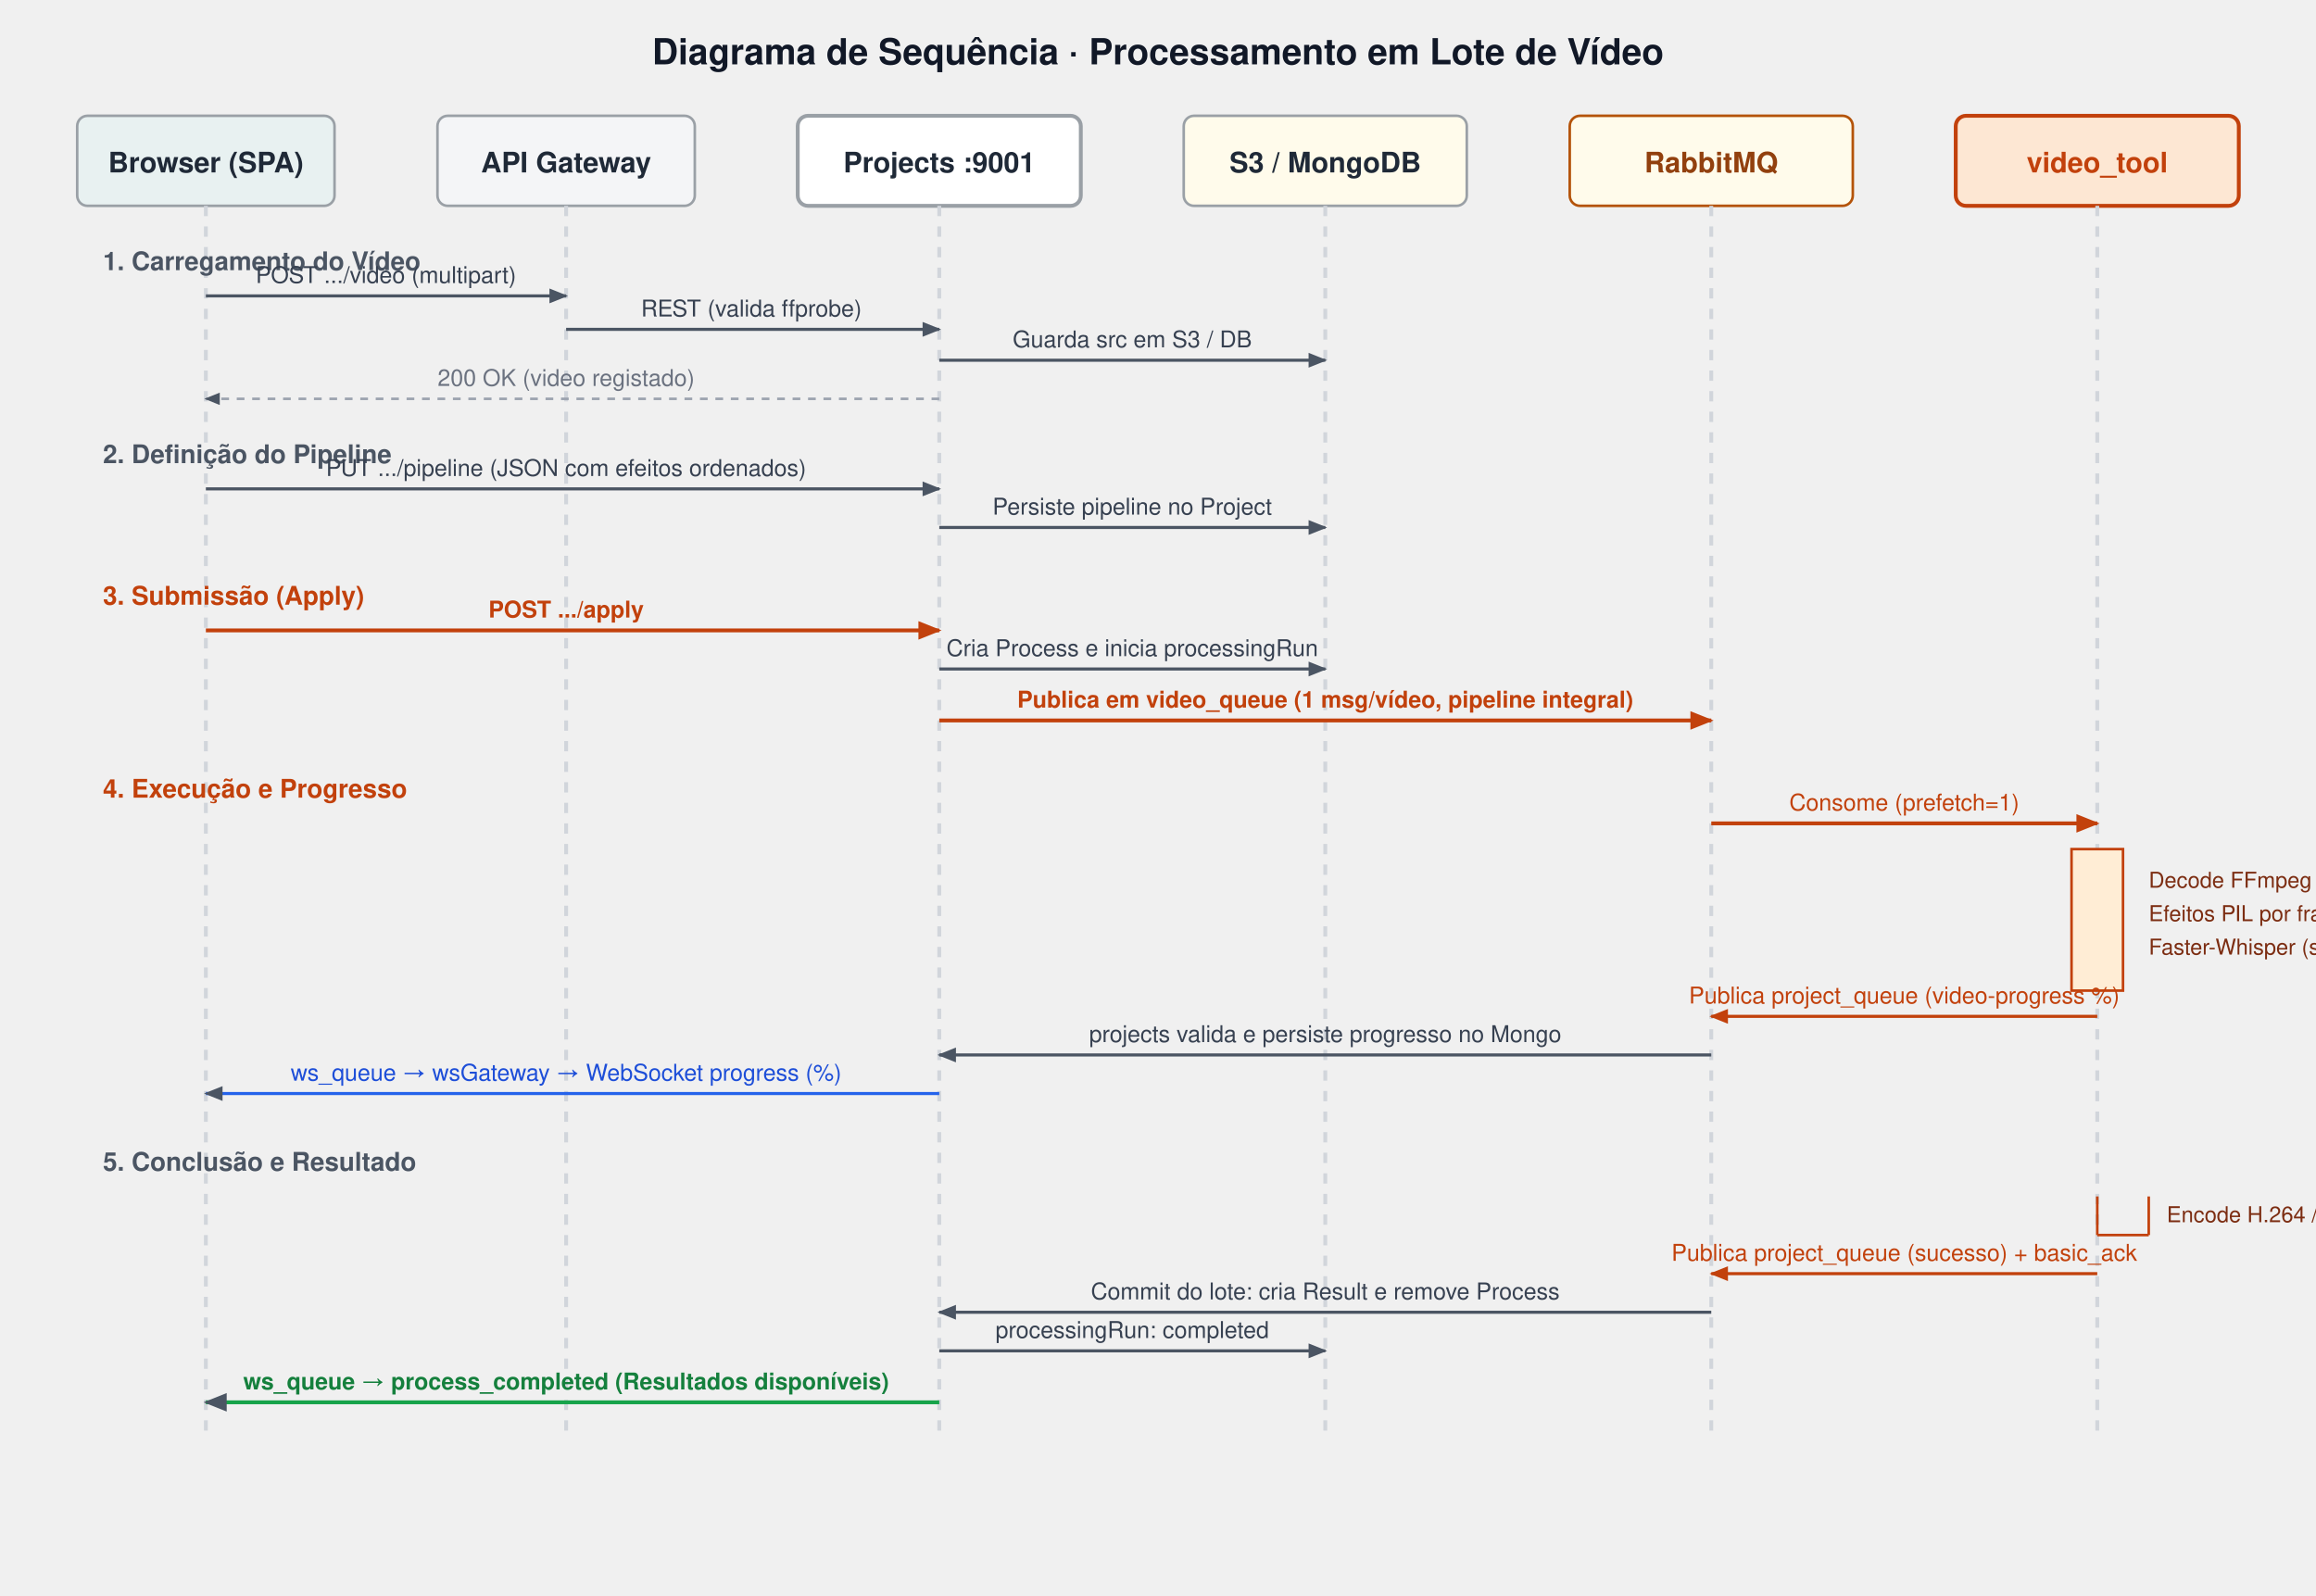
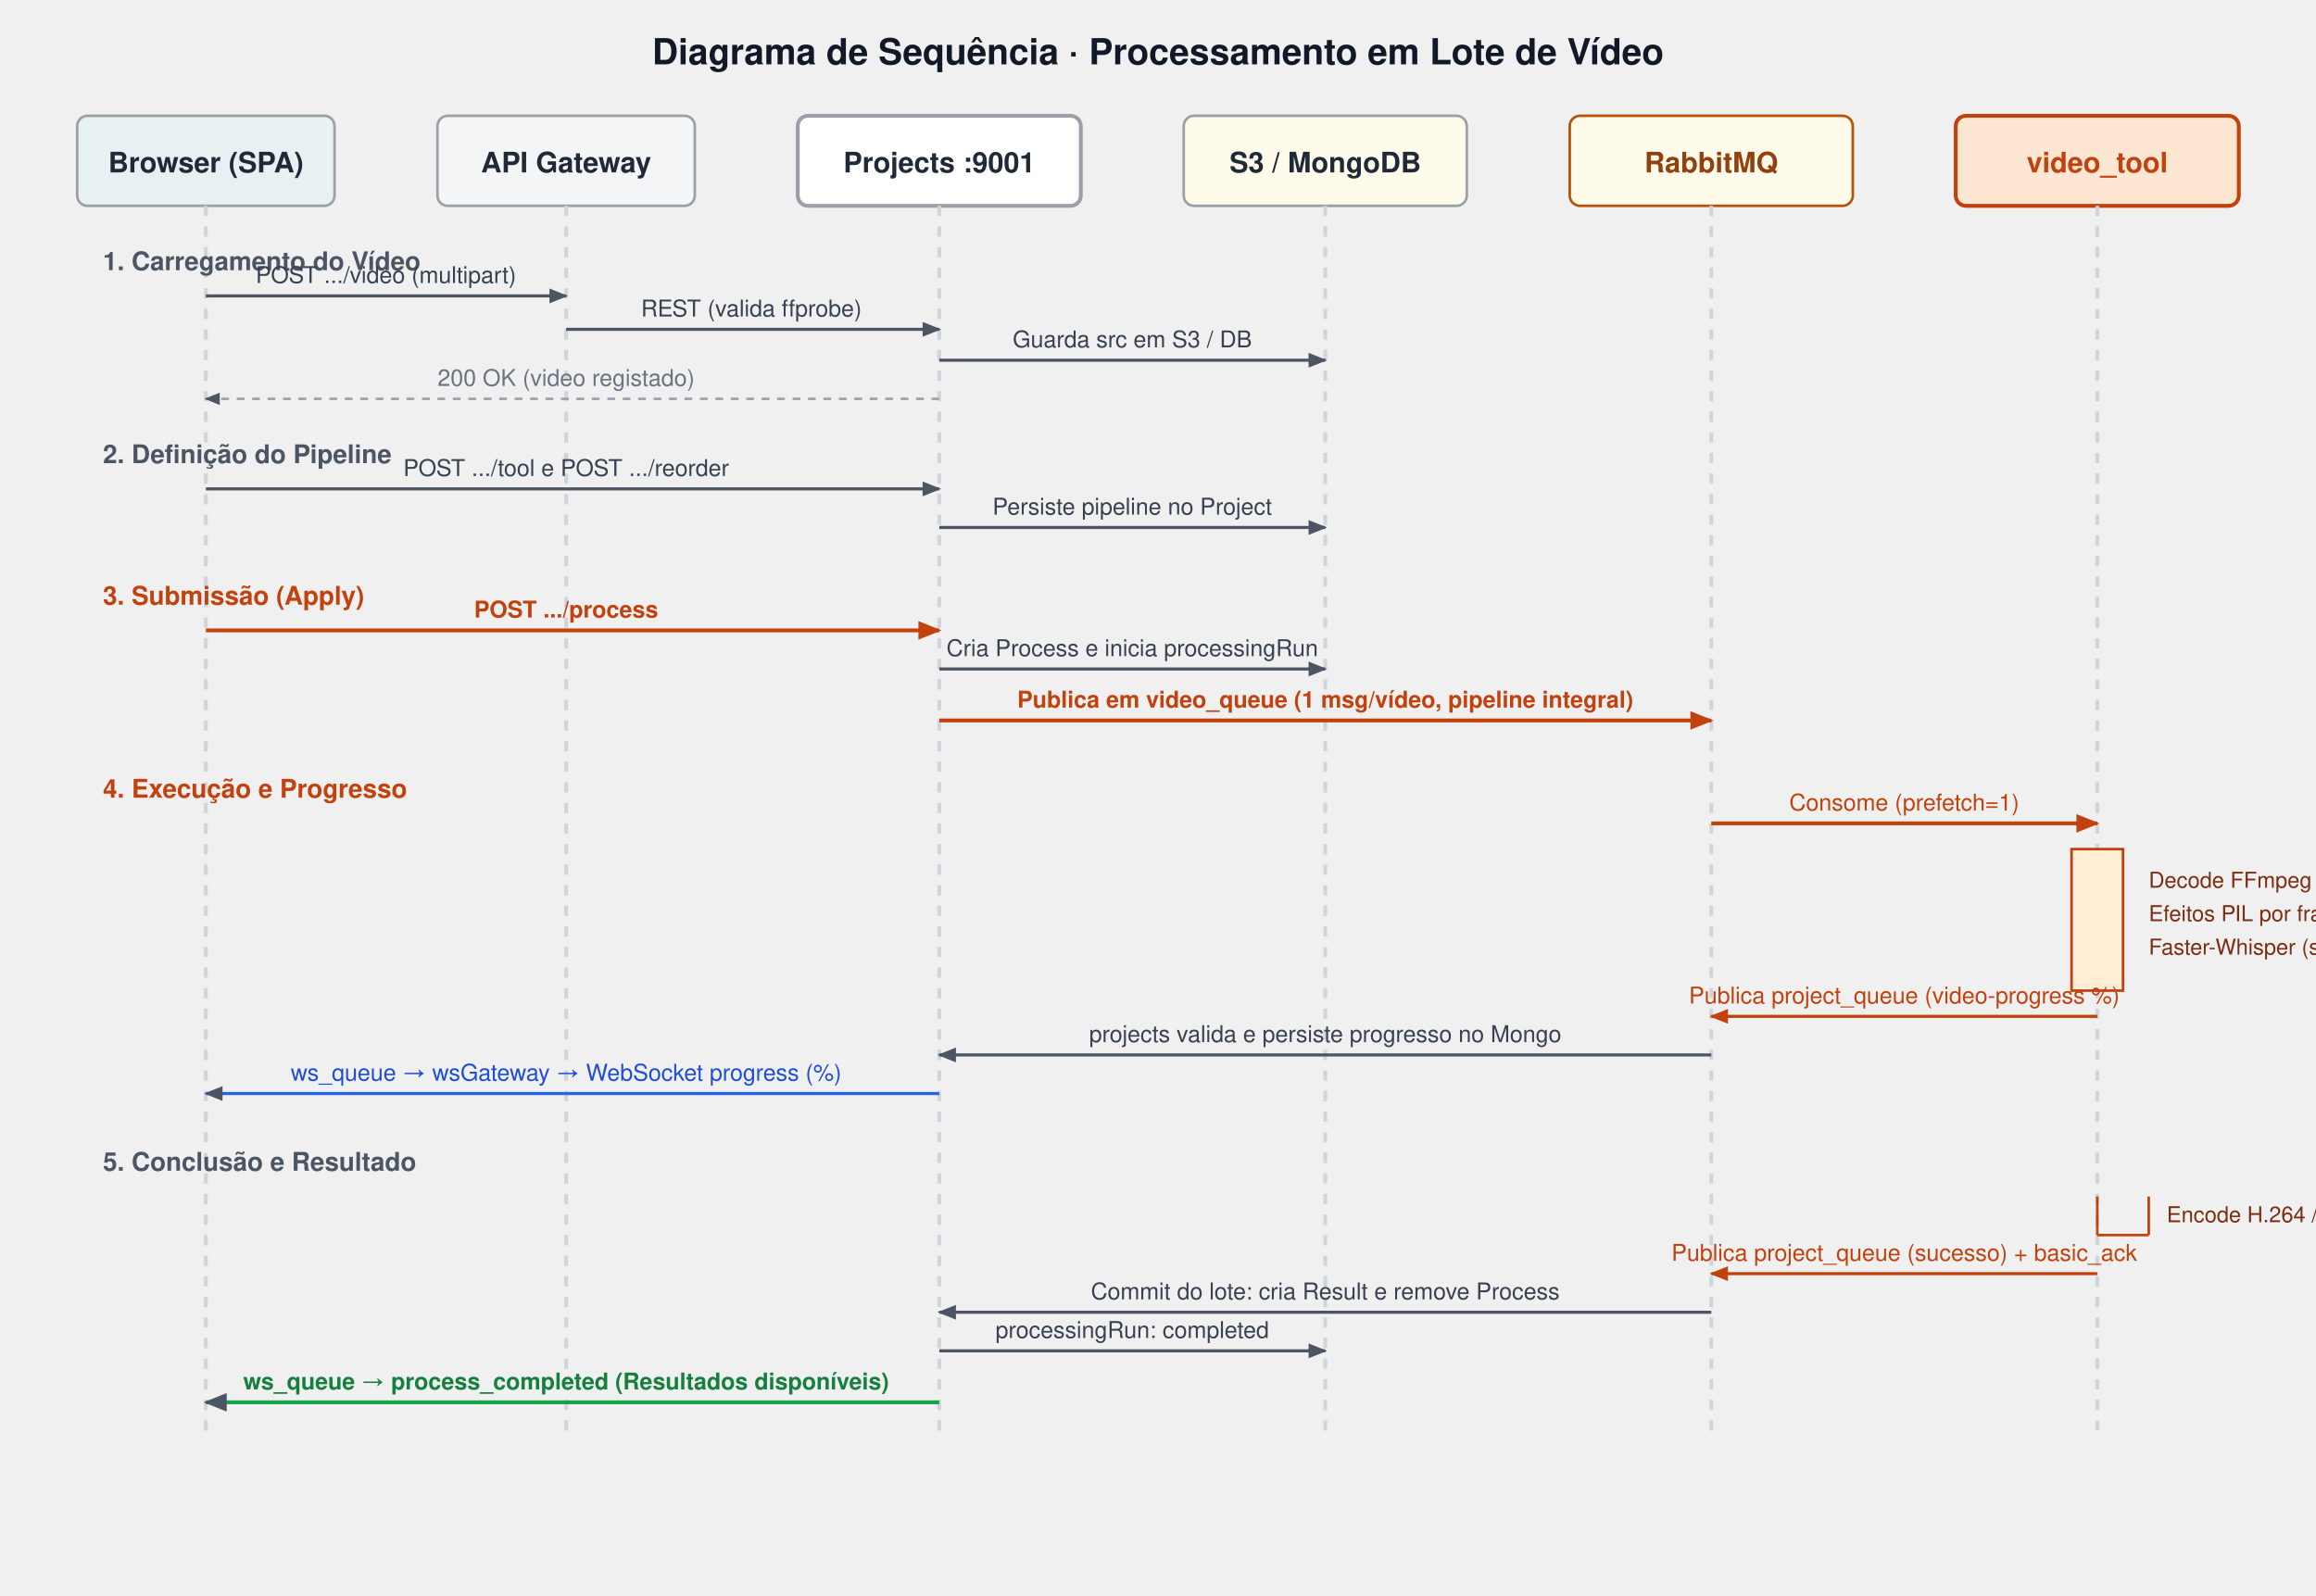
<svg xmlns="http://www.w3.org/2000/svg" viewBox="0 0 900 620" width="100%" height="100%" style="background:#ffffff; font-family:Helvetica, Arial, sans-serif;">
  <defs>
    <marker id="arrow" viewBox="0 0 10 10" refX="9" refY="5" markerWidth="6" markerHeight="6" orient="auto-start-reverse">
      <path d="M 0 1 L 10 5 L 0 9 z" fill="#4B5563" />
    </marker>
    <marker id="arrow-orange" viewBox="0 0 10 10" refX="9" refY="5" markerWidth="6" markerHeight="6" orient="auto-start-reverse">
      <path d="M 0 1 L 10 5 L 0 9 z" fill="#C2410C" />
    </marker>
  </defs>
  <text x="450" y="25" text-anchor="middle" font-size="14" font-weight="bold" fill="#111827">Diagrama de Sequência · Processamento em Lote de Vídeo</text>
  <rect x="30" y="45" width="100" height="35" rx="4" fill="#E8F1F1" stroke="#9AA0A6" stroke-width="1" />
  <text x="80" y="67" text-anchor="middle" font-size="11" font-weight="bold" fill="#1F2937">Browser (SPA)</text>
  <line x1="80" y1="80" x2="80" y2="560" stroke="#D1D5DB" stroke-dasharray="4,4" stroke-width="1.5" />
  <rect x="170" y="45" width="100" height="35" rx="4" fill="#F4F5F7" stroke="#9AA0A6" stroke-width="1" />
  <text x="220" y="67" text-anchor="middle" font-size="11" font-weight="bold" fill="#1F2937">API Gateway</text>
  <line x1="220" y1="80" x2="220" y2="560" stroke="#D1D5DB" stroke-dasharray="4,4" stroke-width="1.5" />
  <rect x="310" y="45" width="110" height="35" rx="4" fill="#FFFFFF" stroke="#9AA0A6" stroke-width="1.5" />
  <text x="365" y="67" text-anchor="middle" font-size="11" font-weight="bold" fill="#1F2937">Projects :9001</text>
  <line x1="365" y1="80" x2="365" y2="560" stroke="#D1D5DB" stroke-dasharray="4,4" stroke-width="1.5" />
  <rect x="460" y="45" width="110" height="35" rx="4" fill="#FFFBEB" stroke="#9AA0A6" stroke-width="1" />
  <text x="515" y="67" text-anchor="middle" font-size="11" font-weight="bold" fill="#1F2937">S3 / MongoDB</text>
  <line x1="515" y1="80" x2="515" y2="560" stroke="#D1D5DB" stroke-dasharray="4,4" stroke-width="1.5" />
  <rect x="610" y="45" width="110" height="35" rx="4" fill="#FFFBEB" stroke="#B45309" stroke-width="1" />
  <text x="665" y="67" text-anchor="middle" font-size="11" font-weight="bold" fill="#92400E">RabbitMQ</text>
  <line x1="665" y1="80" x2="665" y2="560" stroke="#D1D5DB" stroke-dasharray="4,4" stroke-width="1.5" />
  <rect x="760" y="45" width="110" height="35" rx="4" fill="#FDE7D3" stroke="#C2410C" stroke-width="1.5" />
  <text x="815" y="67" text-anchor="middle" font-size="11" font-weight="bold" fill="#C2410C">video_tool</text>
  <line x1="815" y1="80" x2="815" y2="560" stroke="#D1D5DB" stroke-dasharray="4,4" stroke-width="1.5" />
  <text x="40" y="105" font-size="10" font-weight="bold" fill="#4B5563">1. Carregamento do Vídeo</text>
  <line x1="80" y1="115" x2="220" y2="115" stroke="#4B5563" stroke-width="1.2" marker-end="url(#arrow)" />
  <text x="150" y="110" text-anchor="middle" font-size="9" fill="#374151">POST .../video (multipart)</text>
  <line x1="220" y1="128" x2="365" y2="128" stroke="#4B5563" stroke-width="1.2" marker-end="url(#arrow)" />
  <text x="292" y="123" text-anchor="middle" font-size="9" fill="#374151">REST (valida ffprobe)</text>
  <line x1="365" y1="140" x2="515" y2="140" stroke="#4B5563" stroke-width="1.2" marker-end="url(#arrow)" />
  <text x="440" y="135" text-anchor="middle" font-size="9" fill="#374151">Guarda src em S3 / DB</text>
  <line x1="365" y1="155" x2="80" y2="155" stroke="#9CA3AF" stroke-dasharray="3,3" stroke-width="1" marker-end="url(#arrow)" />
  <text x="220" y="150" text-anchor="middle" font-size="9" fill="#6B7280">200 OK (video registado)</text>
  <text x="40" y="180" font-size="10" font-weight="bold" fill="#4B5563">2. Definição do Pipeline</text>
  <line x1="80" y1="190" x2="365" y2="190" stroke="#4B5563" stroke-width="1.2" marker-end="url(#arrow)" />
-   <text x="220" y="185" text-anchor="middle" font-size="9" fill="#374151">PUT .../pipeline (JSON com efeitos ordenados)</text>
+   <text x="220" y="185" text-anchor="middle" font-size="9" fill="#374151">POST .../tool e POST .../reorder</text>
  <line x1="365" y1="205" x2="515" y2="205" stroke="#4B5563" stroke-width="1.2" marker-end="url(#arrow)" />
  <text x="440" y="200" text-anchor="middle" font-size="9" fill="#374151">Persiste pipeline no Project</text>
  <text x="40" y="235" font-size="10" font-weight="bold" fill="#C2410C">3. Submissão (Apply)</text>
  <line x1="80" y1="245" x2="365" y2="245" stroke="#C2410C" stroke-width="1.5" marker-end="url(#arrow-orange)" />
-   <text x="220" y="240" text-anchor="middle" font-size="9" font-weight="bold" fill="#C2410C">POST .../apply</text>
+   <text x="220" y="240" text-anchor="middle" font-size="9" font-weight="bold" fill="#C2410C">POST .../process</text>
  <line x1="365" y1="260" x2="515" y2="260" stroke="#4B5563" stroke-width="1.2" marker-end="url(#arrow)" />
  <text x="440" y="255" text-anchor="middle" font-size="9" fill="#374151">Cria Process e inicia processingRun</text>
  <line x1="365" y1="280" x2="665" y2="280" stroke="#C2410C" stroke-width="1.5" marker-end="url(#arrow-orange)" />
  <text x="515" y="275" text-anchor="middle" font-size="9" font-weight="bold" fill="#C2410C">Publica em video_queue (1 msg/vídeo, pipeline integral)</text>
  <text x="40" y="310" font-size="10" font-weight="bold" fill="#C2410C">4. Execução e Progresso</text>
  <line x1="665" y1="320" x2="815" y2="320" stroke="#C2410C" stroke-width="1.5" marker-end="url(#arrow-orange)" />
  <text x="740" y="315" text-anchor="middle" font-size="9" fill="#C2410C">Consome (prefetch=1)</text>
  <rect x="805" y="330" width="20" height="55" fill="#FFEDD5" stroke="#C2410C" stroke-width="1" />
  <text x="835" y="345" font-size="8.5" fill="#7C2D12">Decode FFmpeg</text>
  <text x="835" y="358" font-size="8.5" fill="#7C2D12">Efeitos PIL por frame</text>
  <text x="835" y="371" font-size="8.5" fill="#7C2D12">Faster-Whisper (se subtitles)</text>
  <line x1="815" y1="395" x2="665" y2="395" stroke="#C2410C" stroke-width="1.2" marker-end="url(#arrow-orange)" />
  <text x="740" y="390" text-anchor="middle" font-size="9" fill="#C2410C">Publica project_queue (video-progress %)</text>
  <line x1="665" y1="410" x2="365" y2="410" stroke="#4B5563" stroke-width="1.2" marker-end="url(#arrow)" />
  <text x="515" y="405" text-anchor="middle" font-size="9" fill="#374151">projects valida e persiste progresso no Mongo</text>
  <line x1="365" y1="425" x2="80" y2="425" stroke="#2563EB" stroke-width="1.2" marker-end="url(#arrow)" />
  <text x="220" y="420" text-anchor="middle" font-size="9" fill="#1D4ED8">ws_queue → wsGateway → WebSocket progress (%)</text>
  <text x="40" y="455" font-size="10" font-weight="bold" fill="#4B5563">5. Conclusão e Resultado</text>
  <line x1="815" y1="465" x2="815" y2="480" stroke="#C2410C" stroke-width="1" />
  <line x1="815" y1="480" x2="835" y2="480" stroke="#C2410C" stroke-width="1" />
  <line x1="835" y1="480" x2="835" y2="465" stroke="#C2410C" stroke-width="1" />
  <text x="842" y="475" font-size="8.5" fill="#7C2D12">Encode H.264 / rename .part</text>
  <line x1="815" y1="495" x2="665" y2="495" stroke="#C2410C" stroke-width="1.2" marker-end="url(#arrow-orange)" />
  <text x="740" y="490" text-anchor="middle" font-size="9" fill="#C2410C">Publica project_queue (sucesso) + basic_ack</text>
  <line x1="665" y1="510" x2="365" y2="510" stroke="#4B5563" stroke-width="1.2" marker-end="url(#arrow)" />
  <text x="515" y="505" text-anchor="middle" font-size="9" fill="#374151">Commit do lote: cria Result e remove Process</text>
  <line x1="365" y1="525" x2="515" y2="525" stroke="#4B5563" stroke-width="1.2" marker-end="url(#arrow)" />
  <text x="440" y="520" text-anchor="middle" font-size="9" fill="#374151">processingRun: completed</text>
  <line x1="365" y1="545" x2="80" y2="545" stroke="#16A34A" stroke-width="1.5" marker-end="url(#arrow)" />
  <text x="220" y="540" text-anchor="middle" font-size="9" font-weight="bold" fill="#15803D">ws_queue → process_completed (Resultados disponíveis)</text>
</svg>
